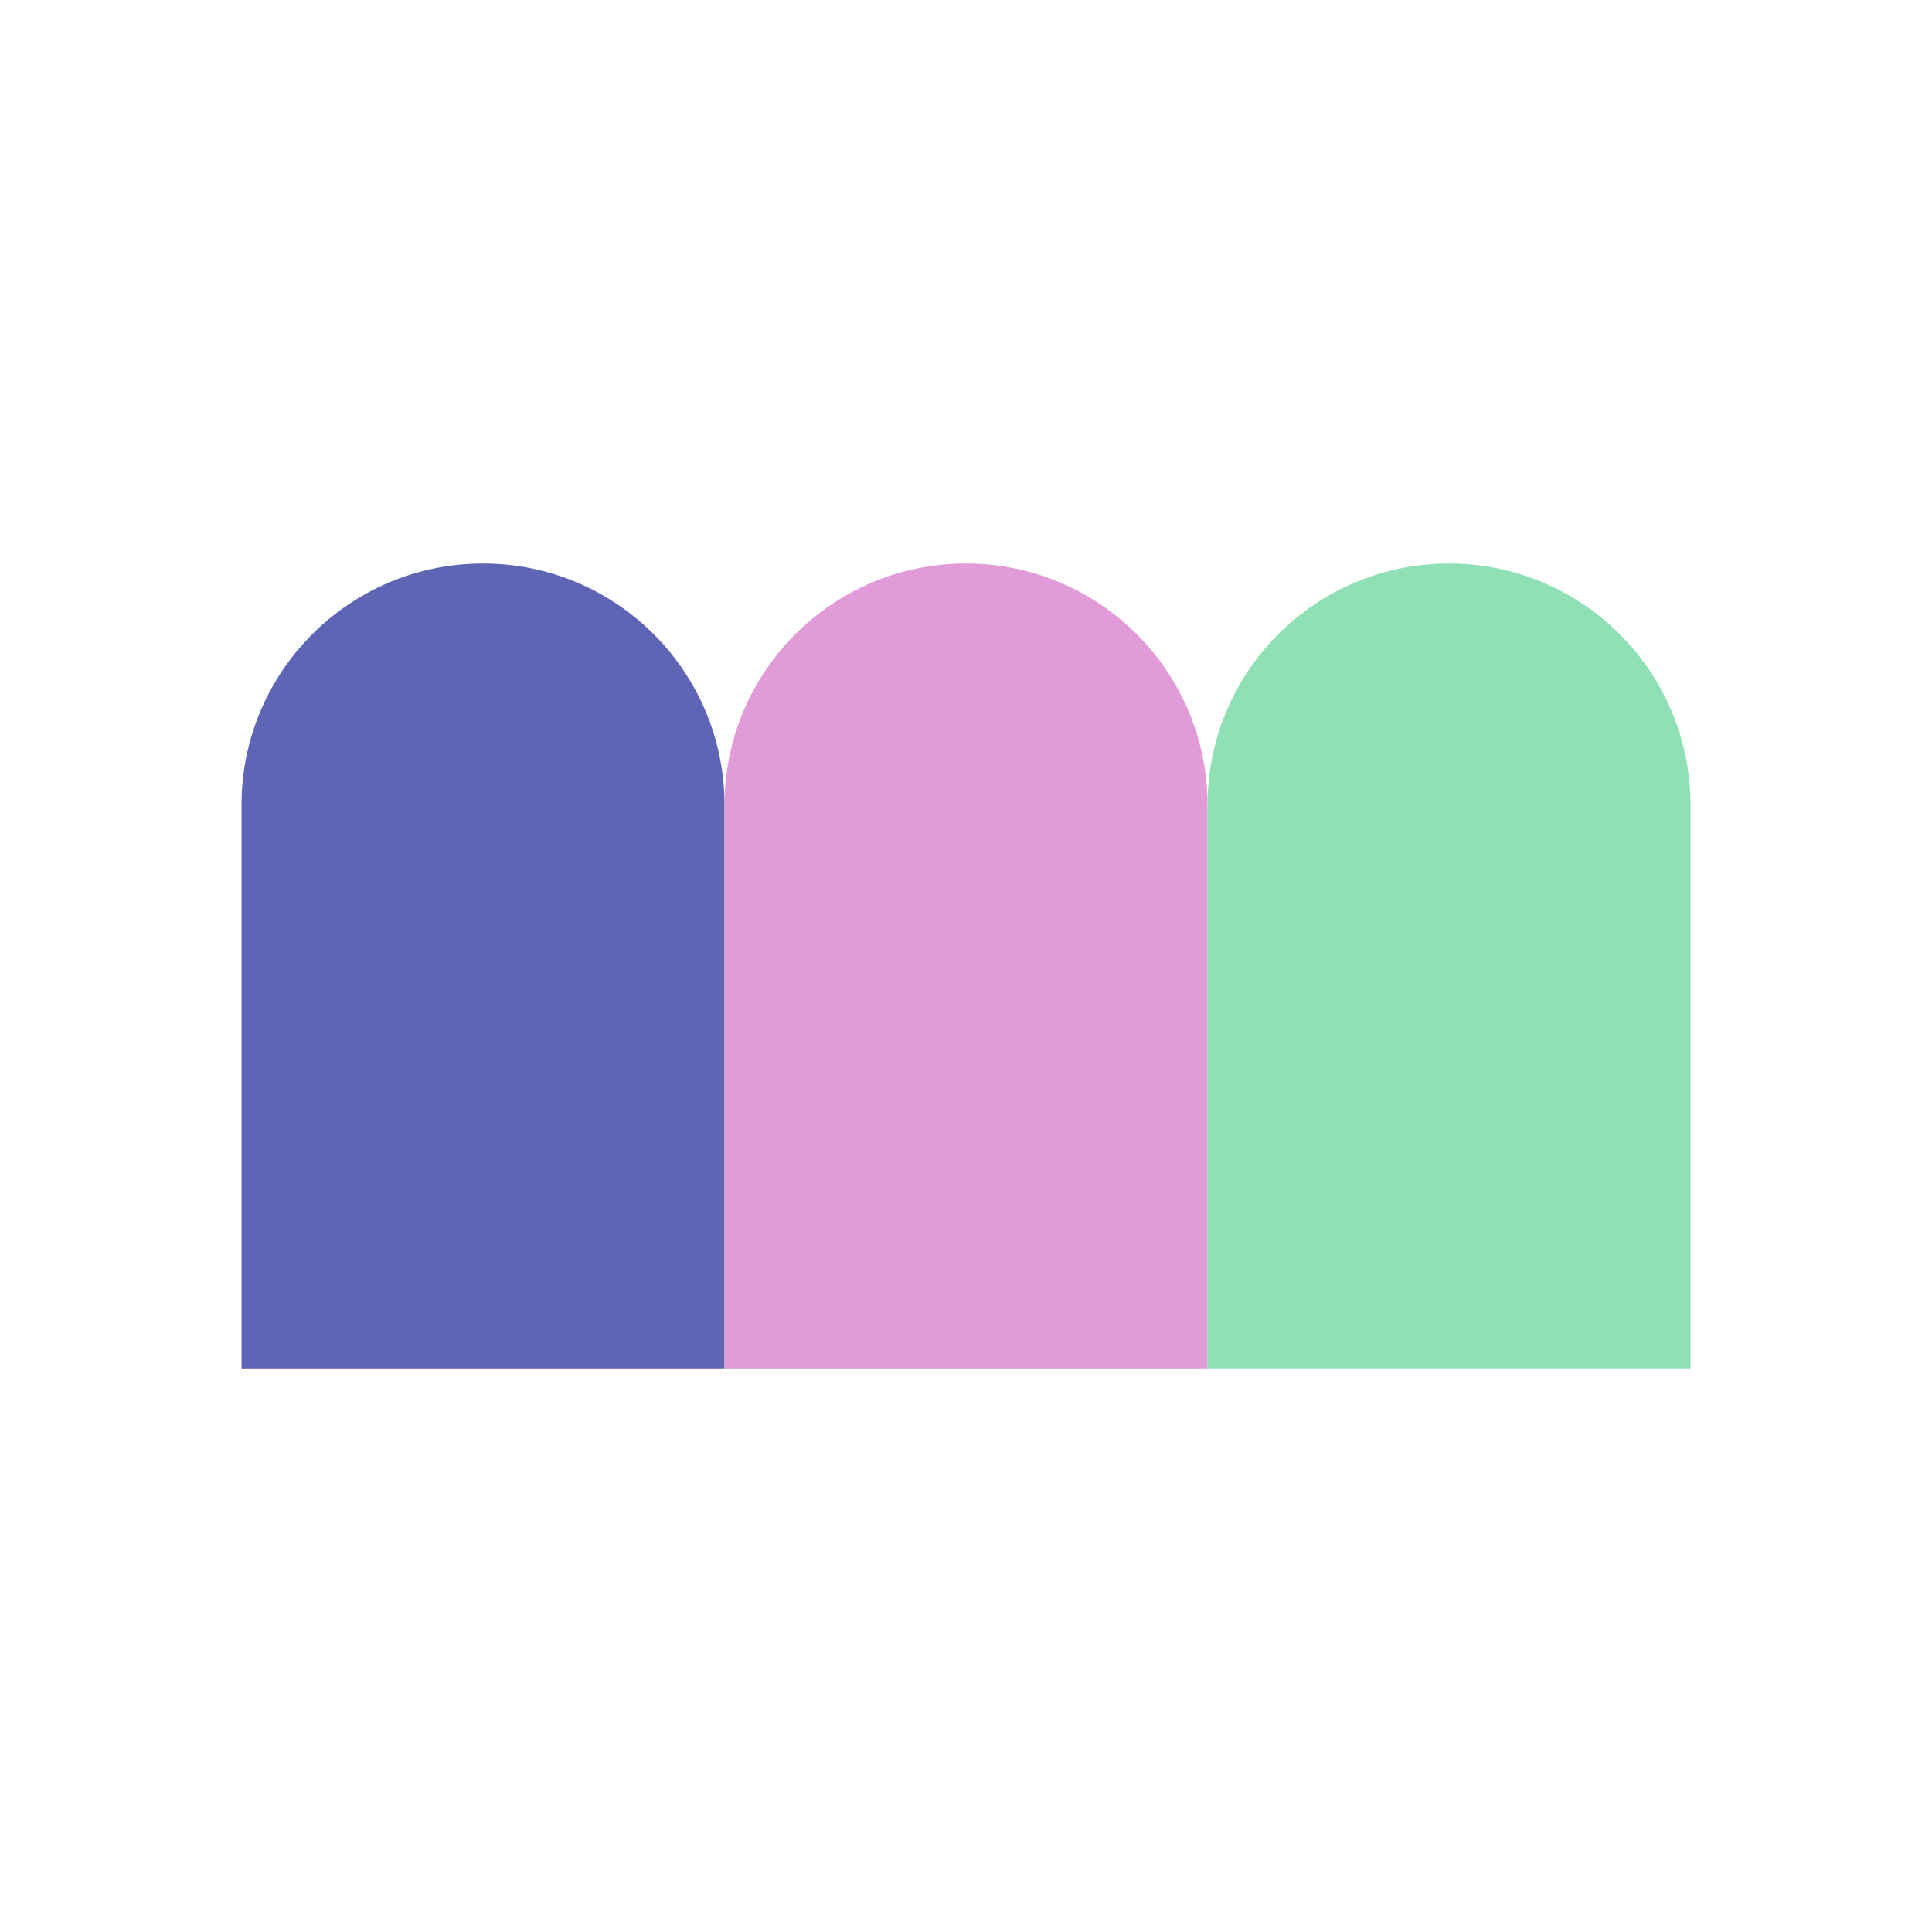
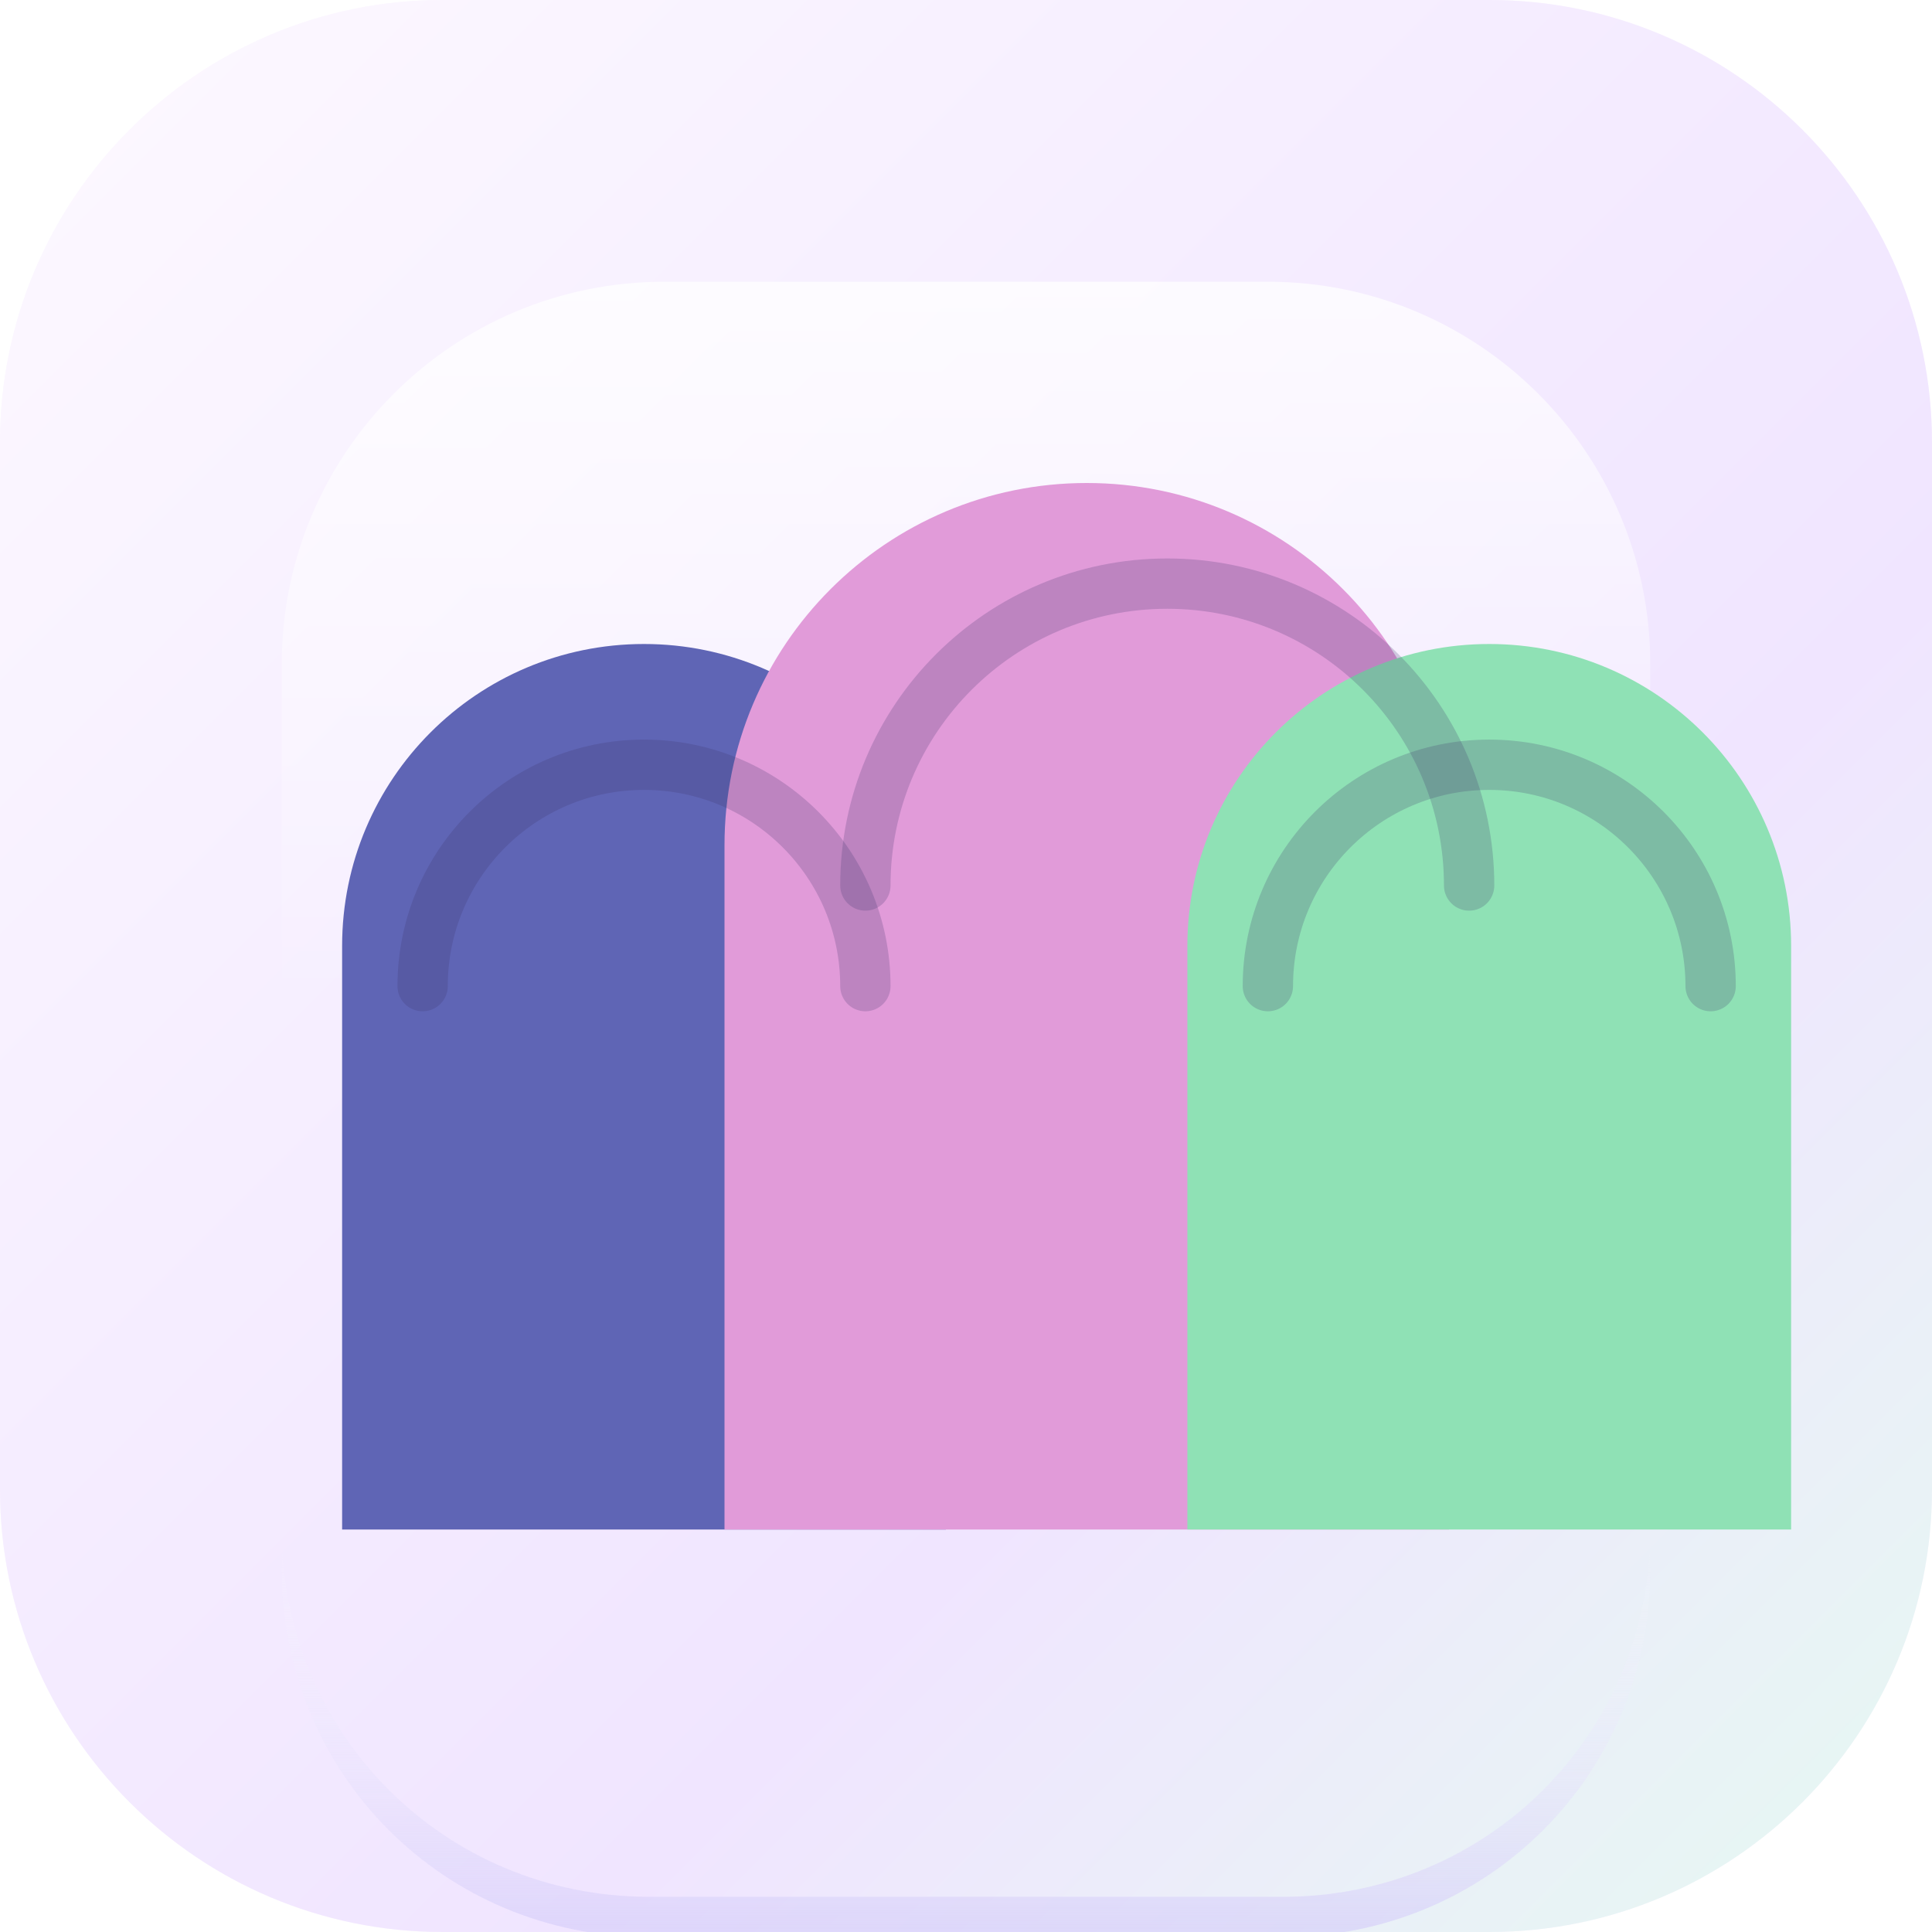
- <svg xmlns="http://www.w3.org/2000/svg" viewBox="0 0 24 24" aria-labelledby="title desc" role="img">
-   <g>
-     <path d="M6 7a3 3 0 0 0-3 3v7h6v-7a3 3 0 0 0-3-3z" fill="#5f65b5" />
-     <path d="M12 7a3 3 0 0 0-3 3v7h6v-7a3 3 0 0 0-3-3z" fill="#e19bd9" />
-     <path d="M18 7a3 3 0 0 0-3 3v7h6v-7a3 3 0 0 0-3-3z" fill="#8fe1b5" />
+ <svg xmlns="http://www.w3.org/2000/svg" viewBox="0 0 384 384" role="img" aria-labelledby="title desc">
+   <defs>
+     <linearGradient id="iconGradient" x1="0" y1="0" x2="1" y2="1">
+       <stop offset="0%" stop-color="#FDF9FF" />
+       <stop offset="65%" stop-color="#F0E5FF" />
+       <stop offset="100%" stop-color="#E5F9F1" />
+     </linearGradient>
+     <linearGradient id="doorShine" x1="0" y1="0" x2="0" y2="1">
+       <stop offset="0%" stop-color="#FFFFFF" stop-opacity="0.75" />
+       <stop offset="60%" stop-color="#FFFFFF" stop-opacity="0" />
+     </linearGradient>
+     <linearGradient id="doorShadow" x1="0" y1="1" x2="0" y2="0">
+       <stop offset="0%" stop-color="#D4CCF9" stop-opacity="0.65" />
+       <stop offset="100%" stop-color="#FFFFFF" stop-opacity="0" />
+     </linearGradient>
+   </defs>
+   <rect width="384" height="384" rx="88" fill="#FBF7FF" />
+   <rect width="384" height="384" rx="88" fill="url(#iconGradient)" />
+   <path d="M56 304c0 40.63 32.37 73 73 73h126c40.63 0 73-32.37 73-73v8c0 40.63-32.37 73-73 73H129c-40.63 0-73-32.37-73-73z" fill="url(#doorShadow)" />
+   <rect x="56" y="56" width="272" height="240" rx="76" fill="url(#doorShine)" />
+   <g stroke-linejoin="round">
+     <path d="M68 304V188a60 60 0 0 1 120 0v116H68z" fill="#5F65B5" />
+     <path d="M144 304V168a72 72 0 0 1 144 0v136H144z" fill="#E19BD9" />
+     <path d="M236 304V188a60 60 0 0 1 120 0v116H236z" fill="#8FE1B5" />
+   </g>
+   <g fill="none" stroke="#3B3569" stroke-opacity="0.22" stroke-width="10" stroke-linecap="round">
+     <path d="M84 196a44 44 0 0 1 88 0" />
+     <path d="M172 176a60 60 0 0 1 120 0" />
+     <path d="M252 196a44 44 0 0 1 88 0" />
  </g>
</svg>
